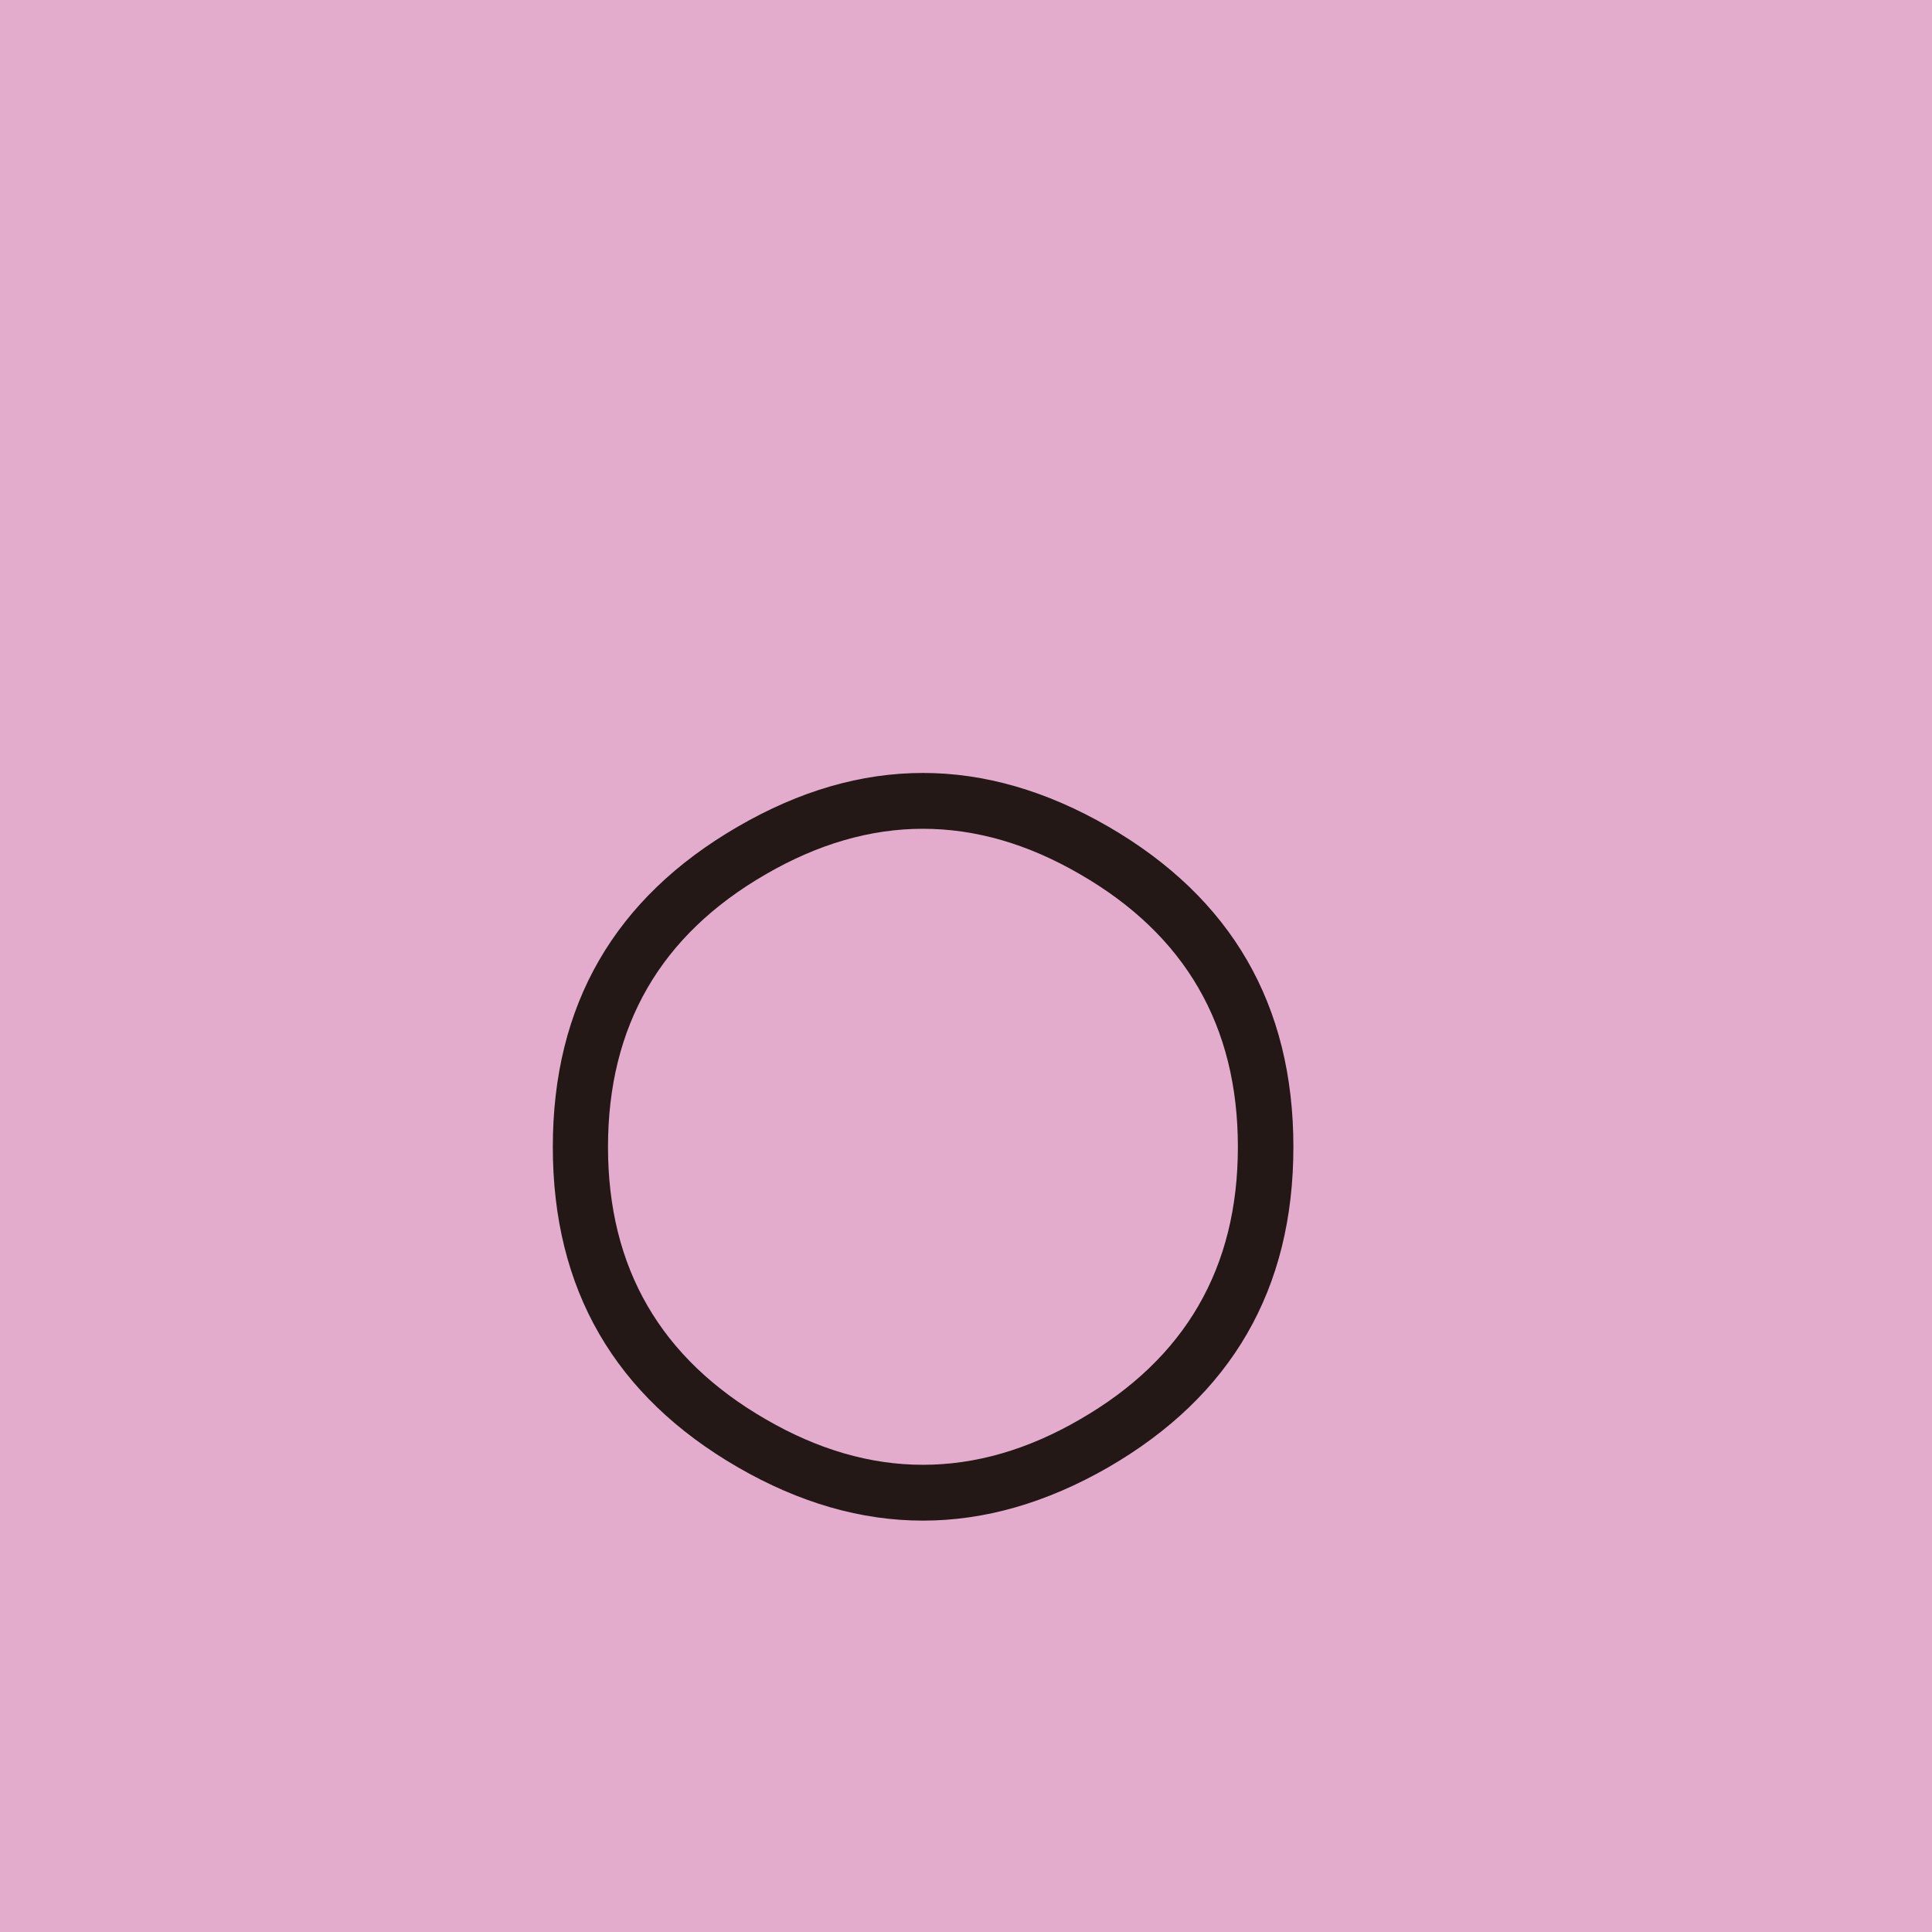
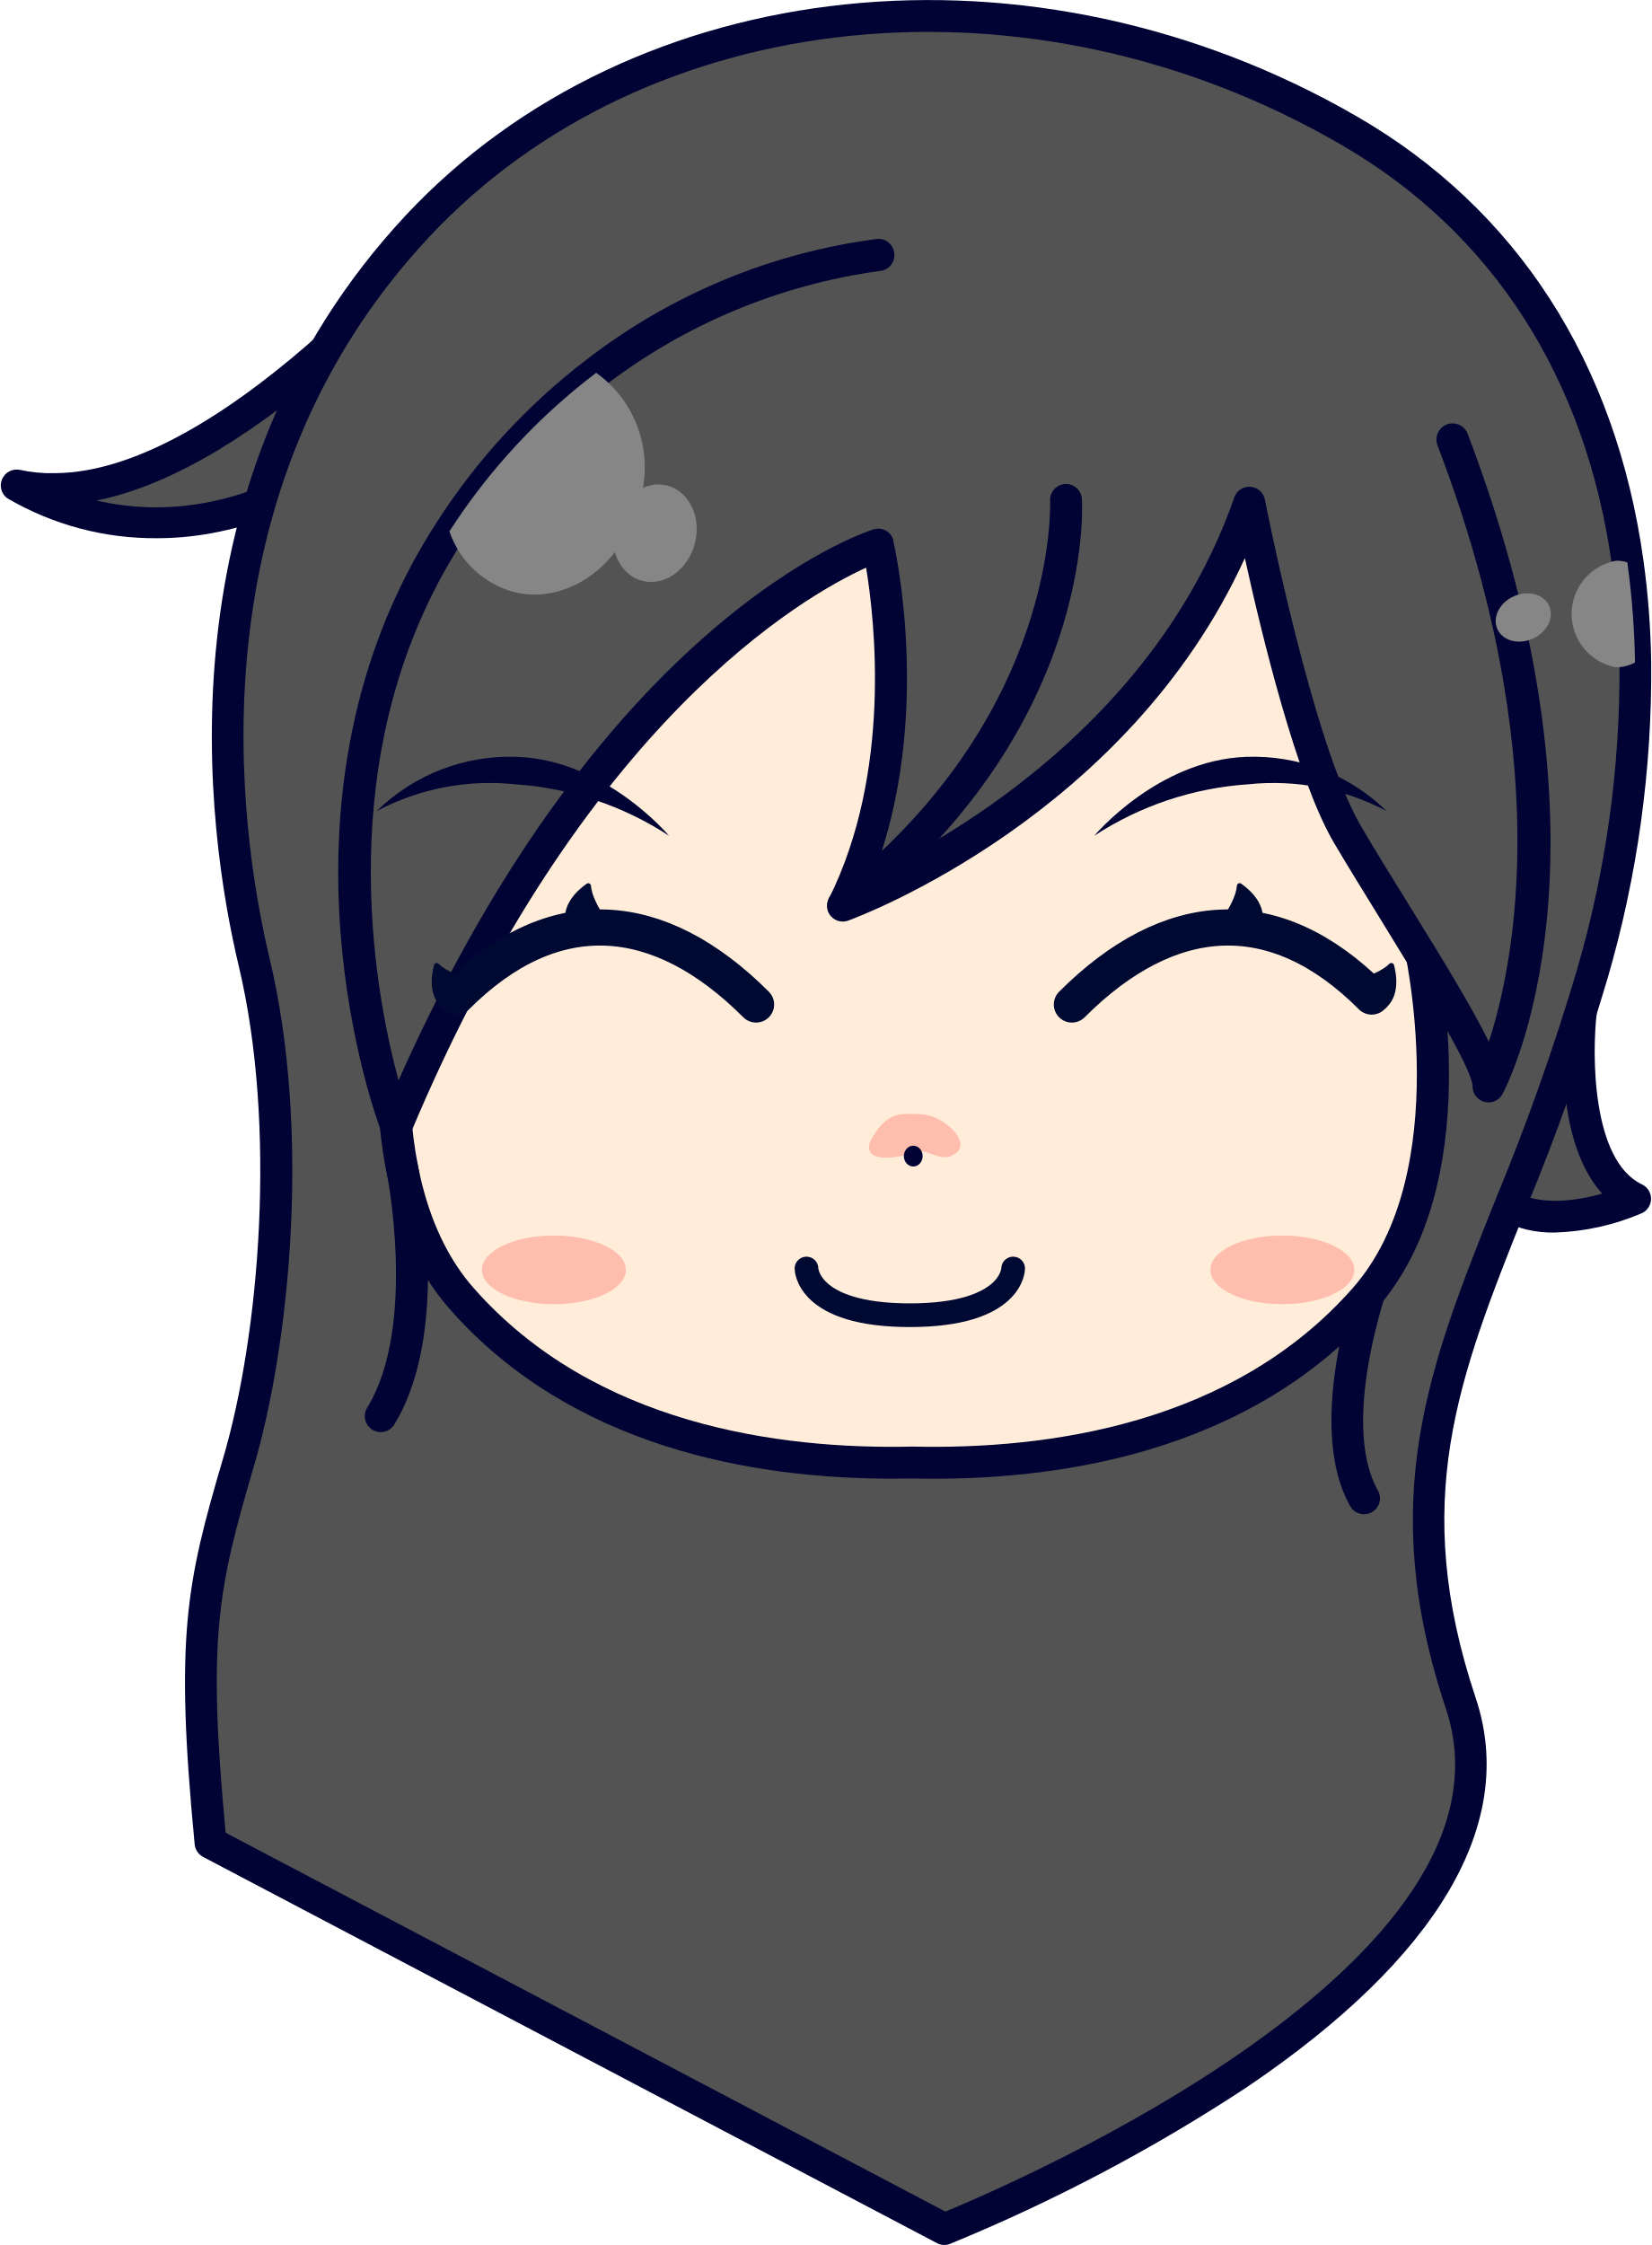
- <svg xmlns="http://www.w3.org/2000/svg" viewBox="0 0 93.55 93.55">
+ <svg xmlns="http://www.w3.org/2000/svg" viewBox="0 0 182.8 248.48">
  <defs>
-     <style>.cls-1{fill:#e3accd;}.cls-2{font-size:47px;fill:#231815;font-family:KozGoPr6N-Regular-83pv-RKSJ-H, Kozuka Gothic Pr6N;}</style>
+     <style>.cls-1{fill:#535353;}.cls-2{fill:#000333;}.cls-3{fill:#ffedd9;}.cls-4{fill:#ffbdad;}.cls-5{fill:#868686;}.cls-6,.cls-8{fill:none;stroke:#000931;stroke-linecap:round;stroke-linejoin:round;}.cls-6{stroke-width:4px;}.cls-7{fill:#000931;}.cls-8{stroke-width:2.62px;}</style>
  </defs>
  <g id="レイヤー_2" data-name="レイヤー 2">
-     <g id="レイヤー_1-2" data-name="レイヤー 1">
-       <rect class="cls-1" width="93.55" height="93.55" />
-       <text class="cls-2" transform="translate(24.19 67.74)">○</text>
+     <g id="_女_表情パターン_顔だけ_" data-name="【女】表情パターン（顔だけ）">
+       <g id="体調が良い時">
+         <g id="グループ_335" data-name="グループ 335">
+           <path id="パス_1098" data-name="パス 1098" class="cls-1" d="M175,112.06s-2,16.81,6,20.62c0,0-16.62,7.48-18.28-6.62S175,112.06,175,112.06Z" />
+           <path id="パス_1099" data-name="パス 1099" class="cls-2" d="M172.13,136.42a12.12,12.12,0,0,1-6-1.42,10.78,10.78,0,0,1-5.11-8.73,13.92,13.92,0,0,1,2.94-11.36A16,16,0,0,1,175,110.3a1.77,1.77,0,0,1,1.75,1.78,1.1,1.1,0,0,1,0,.18c-.5,4.33-.57,16.15,5,18.82a1.76,1.76,0,0,1,0,3.2A26.5,26.5,0,0,1,172.13,136.42Zm.94-22.4a11.28,11.28,0,0,0-6.51,3.26,10.61,10.61,0,0,0-2.06,8.58,7.39,7.39,0,0,0,3.35,6.08c2.67,1.51,6.63,1,9.52.17-4.4-4.82-4.51-13.92-4.29-18.09Z" />
+         </g>
+         <g id="グループ_336" data-name="グループ 336">
+           <path id="パス_1100" data-name="パス 1100" class="cls-1" d="M52,22.21s-29,36.42-50.19,31.46c0,0,19.48,13.22,41.81-7.27S52,22.21,52,22.21Z" />
+           <path id="パス_1101" data-name="パス 1101" class="cls-2" d="M17.4,59.57A32.26,32.26,0,0,1,.78,55.13,1.76,1.76,0,0,1,2.17,52,16,16,0,0,0,6,52.37c19.46,0,44.35-30.93,44.62-31.26a1.77,1.77,0,0,1,1.83-.6,7.84,7.84,0,0,1,5.38,5.43c1.31,5.3-3.07,12.62-13,21.75S25.07,59.57,17.4,59.57ZM10.68,55.4c7.32,1.69,18.94,1.41,31.7-10.3C54.09,34.35,54.92,29,54.37,26.79a4,4,0,0,0-1.89-2.43C48.15,29.59,28.77,51.79,10.68,55.4Z" />
+         </g>
+         <g id="グループ_340" data-name="グループ 340">
+           <path id="パス_1107" data-name="パス 1107" class="cls-1" d="M176.24,107.88c-9.69,33.94-25.11,48.92-14.54,80.66s-57.16,58.18-57.16,58.18L23.31,204c-2.21-22.92-.89-28.6,3.07-42.07s6.18-36.83,1.77-55.34S20.66,52.35,46.22,25s69.65-30,103.14-10.58c18.9,11,28.13,28.5,30.83,47.81A89.23,89.23,0,0,1,181,73.33,118.8,118.8,0,0,1,176.24,107.88Z" />
+           <path id="パス_1108" data-name="パス 1108" class="cls-2" d="M104.54,248.48a1.67,1.67,0,0,1-.82-.21L22.49,205.53a1.77,1.77,0,0,1-.94-1.4c-2.21-23-.92-28.91,3.15-42.73s5.94-36.8,1.74-54.44c-3.62-15.19-9-53.69,18.5-83.15,25.27-27,69.56-31.59,105.31-10.9C167.93,23.14,178.88,40.12,181.93,62a91,91,0,0,1,.86,11.3,120.94,120.94,0,0,1-4.85,35.07,259.76,259.76,0,0,1-9.13,25.7c-7.4,18.55-12.75,32-5.43,53.91,4.6,13.81-4.14,28.68-25.3,43a192.17,192.17,0,0,1-32.9,17.37A1.74,1.74,0,0,1,104.54,248.48ZM25,202.86l79.66,41.92c7.24-3,64.75-27.62,55.4-55.68-7.73-23.18-1.89-37.81,5.5-56.33a258.2,258.2,0,0,0,9-25.37h0a117.67,117.67,0,0,0,4.72-34,90.09,90.09,0,0,0-.84-10.88c-2.89-20.76-13.25-36.84-30-46.52C114.13-3.91,71.67.4,47.51,26.23,21.12,54.44,26.38,91.52,29.86,106.15c4.54,19.08,2.26,42.54-1.79,56.26-3.94,13.43-5.13,18.85-3.09,40.44Z" />
+         </g>
+         <g id="グループ_342" data-name="グループ 342">
+           <path id="パス_1111" data-name="パス 1111" class="cls-2" d="M151,167.6a1.75,1.75,0,0,1-1.53-.9c-5.32-9.44,1.23-26.66,1.51-27.39a1.76,1.76,0,0,1,3.29,1.27c-.06.17-6.23,16.41-1.73,24.39a1.76,1.76,0,0,1-.67,2.4,1.74,1.74,0,0,1-.87.23Z" />
+         </g>
+         <g id="グループ_358" data-name="グループ 358">
+           <path id="パス_1137" data-name="パス 1137" class="cls-3" d="M157.08,104.14s6.13,25.85-6,39.61c-12,13.55-30.58,18.56-50,18.12-19.39.44-38-4.57-50-18.12-12.14-13.76-6-39.61-6-39.61S83.8,41.33,98.29,39.56s55-1.76,58.79,64.58" />
+           <path id="パス_1138" data-name="パス 1138" class="cls-2" d="M98.7,163.66c-15.26,0-35.39-3.43-48.89-18.74-12.6-14.28-6.66-40.1-6.4-41.19a1.67,1.67,0,0,1,.21-.52c4-6.5,39.55-63.58,54.45-65.4,10.63-1.29,26-.58,38.84,10.16,13,10.9,20.41,29.72,21.91,55.91.55,2.42,5.8,27.17-6.44,41C138.17,161,116.62,164,101.05,163.64Zm2.36-3.55c14.91.34,35.37-2.43,48.68-17.53,11.41-12.92,5.68-37.79,5.62-38a1.54,1.54,0,0,1-.05-.31C153.89,79,146.93,61,134.65,50.67c-11.87-9.93-26.22-10.57-36.15-9.36-3.09.38-11.21,5.06-30.79,32.22-10.53,14.6-19.64,29.2-20.93,31.28-.59,2.72-5.07,25.59,5.67,37.77,13.32,15.1,33.79,17.87,48.61,17.53Z" />
+         </g>
+         <g id="グループ_366" data-name="グループ 366">
+           <path id="パス_1146" data-name="パス 1146" class="cls-1" d="M160.82,48.6c17.63,46.28,4,71.62,4,71.62,0-3.52-10.13-18.51-15.64-28s-10.8-36.6-10.8-36.6c-11.24,32.18-45,44.52-45,44.52,9-17.85,3.89-39.89,3.89-39.89S66.8,69.79,43.84,124.64c0,0-13.15-34.61,5-64.36.31-.49.61-1,.93-1.47h0A68.48,68.48,0,0,1,66,41.26a65.45,65.45,0,0,1,31.27-13" />
+           <path id="パス_1147" data-name="パス 1147" class="cls-2" d="M43.84,126.41h0a1.79,1.79,0,0,1-1.62-1.14C41.64,123.82,29,89.5,47.37,59.36c.29-.47.58-.94.88-1.39a.47.47,0,0,1,.07-.12,70.55,70.55,0,0,1,16.55-18,66.64,66.64,0,0,1,32.21-13.4A1.75,1.75,0,0,1,99,28.05v0A1.77,1.77,0,0,1,97.35,30,64.28,64.28,0,0,0,67,42.66a66.86,66.86,0,0,0-15.64,17l-.09.14c-.31.47-.6.95-.9,1.43-13.74,22.48-9,48.19-6.25,58.35C66.86,68.44,95.45,59,96.69,58.59a1.75,1.75,0,0,1,2.2,1.15.74.74,0,0,1,0,.14c.2.85,4.42,19.64-2.17,36.86,9.16-4.41,31.38-17.24,39.92-41.68a1.74,1.74,0,0,1,1.79-1.18,1.76,1.76,0,0,1,1.6,1.42c.05.27,5.3,27,10.59,36.06,1.55,2.66,3.44,5.71,5.44,8.94,4,6.44,7,11.41,8.76,15,2.88-8.84,7.43-31.61-5.68-66A1.76,1.76,0,1,1,162.47,48h0c17.71,46.5,4.44,72,3.86,73.09a1.76,1.76,0,0,1-3.31-.84c0-2-6-11.67-9.92-18.06-2-3.25-3.91-6.33-5.48-9-4.07-7-7.93-22.85-9.81-31.42-13,28.52-42.55,39.63-43.88,40.11a1.76,1.76,0,0,1-2.27-1,1.8,1.8,0,0,1,.09-1.4c7-14,5.09-30.88,4.13-36.65-6.86,3.12-31.32,17-50.42,62.6A1.78,1.78,0,0,1,43.84,126.41Z" />
+         </g>
+         <g id="グループ_370" data-name="グループ 370">
+           <path id="パス_1151" data-name="パス 1151" class="cls-4" d="M101.42,127.51c-3.76,1.24-6.38.69-4.7-1.87s2.87-2.42,5.29-2.31,5.52,3,3.84,4.29S102.81,127.05,101.42,127.51Z" />
+         </g>
+         <g id="グループ_371" data-name="グループ 371">
+           <ellipse id="楕円形_27" data-name="楕円形 27" class="cls-2" cx="101.1" cy="127.96" rx="1.04" ry="1.15" />
+         </g>
+         <g id="グループ_392" data-name="グループ 392">
+           <path id="パス_1165" data-name="パス 1165" class="cls-5" d="M70.75,55.69c-1.86,7-8.13,11.37-14,9.8a10.43,10.43,0,0,1-7-6.68h0A68.83,68.83,0,0,1,66,41.26,12.86,12.86,0,0,1,70.75,55.69Z" />
+         </g>
+         <g id="グループ_393" data-name="グループ 393">
+           <ellipse id="楕円形_32" data-name="楕円形 32" class="cls-5" cx="72.49" cy="59.02" rx="5.45" ry="4.58" transform="translate(-3.23 113.84) rotate(-75.06)" />
+         </g>
+         <g id="グループ_394" data-name="グループ 394">
+           <path id="パス_1166" data-name="パス 1166" class="cls-5" d="M181,73.33a4.46,4.46,0,0,1-2.11.53,6,6,0,0,1,0-11.8,4.13,4.13,0,0,1,1.26.18A91.52,91.52,0,0,1,181,73.33Z" />
+         </g>
+         <g id="グループ_395" data-name="グループ 395">
+           <ellipse id="楕円形_33" data-name="楕円形 33" class="cls-5" cx="168.63" cy="68.35" rx="3.14" ry="2.57" transform="translate(-13.21 74.84) rotate(-24.11)" />
+         </g>
+         <g id="グループ_396" data-name="グループ 396">
+           <path id="パス_1167" data-name="パス 1167" class="cls-2" d="M42.15,158.51a1.77,1.77,0,0,1-1.51-2.69c5.6-9.12,2.15-26.18,2.12-26.35a1.76,1.76,0,1,1,3.45-.72c.16.75,3.78,18.59-2.56,28.91A1.75,1.75,0,0,1,42.15,158.51Z" />
+         </g>
+         <g id="グループ_397" data-name="グループ 397">
+           <path id="パス_1168" data-name="パス 1168" class="cls-2" d="M93.33,101.93a1.76,1.76,0,0,1-1.08-3.14c25-19.52,24-43.12,24-43.35a1.76,1.76,0,0,1,3.52-.21c.06,1,1.27,25.62-25.31,46.34A1.7,1.7,0,0,1,93.33,101.93Z" />
+         </g>
+         <g id="グループ_401" data-name="グループ 401">
+           <ellipse id="楕円形_34" data-name="楕円形 34" class="cls-4" cx="61.32" cy="140.55" rx="7.97" ry="3.8" />
+         </g>
+         <g id="グループ_402" data-name="グループ 402">
+           <ellipse id="楕円形_35" data-name="楕円形 35" class="cls-4" cx="141.96" cy="140.55" rx="7.97" ry="3.8" />
+         </g>
+         <path class="cls-6" d="M83.7,111.18c-10.76-10.76-22.44-11.64-33.19-.88" />
+         <path class="cls-7" d="M68.42,103.47s-2.82-3.22-3-5.43a.3.3,0,0,0-.47-.23c-.93.65-2.8,2.26-2.33,4.44Z" />
+         <path class="cls-7" d="M54.36,108.9s-4.23-.65-5.8-2.22a.3.3,0,0,0-.51.13c-.29,1.09-.69,3.53,1.07,4.9Z" />
+         <path class="cls-6" d="M118.66,111.18c10.76-10.76,22.44-11.64,33.19-.88" />
+         <path class="cls-7" d="M133.93,103.47s2.82-3.22,3-5.43a.3.3,0,0,1,.48-.23c.92.65,2.8,2.26,2.32,4.44Z" />
+         <path class="cls-7" d="M148,108.9s4.23-.65,5.8-2.22a.31.31,0,0,1,.52.13c.29,1.09.69,3.53-1.07,4.9Z" />
+         <g id="グループ_375" data-name="グループ 375">
+           <path id="パス_1155" data-name="パス 1155" class="cls-2" d="M153.5,89.77a21.09,21.09,0,0,0-15.56-6c-9.78.35-16.8,8.73-16.8,8.73a35.49,35.49,0,0,1,17-5.69A26.79,26.79,0,0,1,153.5,89.77Z" />
+         </g>
+         <g id="グループ_384" data-name="グループ 384">
+           <path id="パス_1160" data-name="パス 1160" class="cls-2" d="M41.7,89.77a21.09,21.09,0,0,1,15.56-6c9.79.35,16.8,8.73,16.8,8.73a35.46,35.46,0,0,0-17-5.69A26.79,26.79,0,0,0,41.7,89.77Z" />
+         </g>
+         <path class="cls-8" d="M112.16,140.4s0,5.17-11.44,5.17-11.44-5.17-11.44-5.17" />
+       </g>
    </g>
  </g>
</svg>
